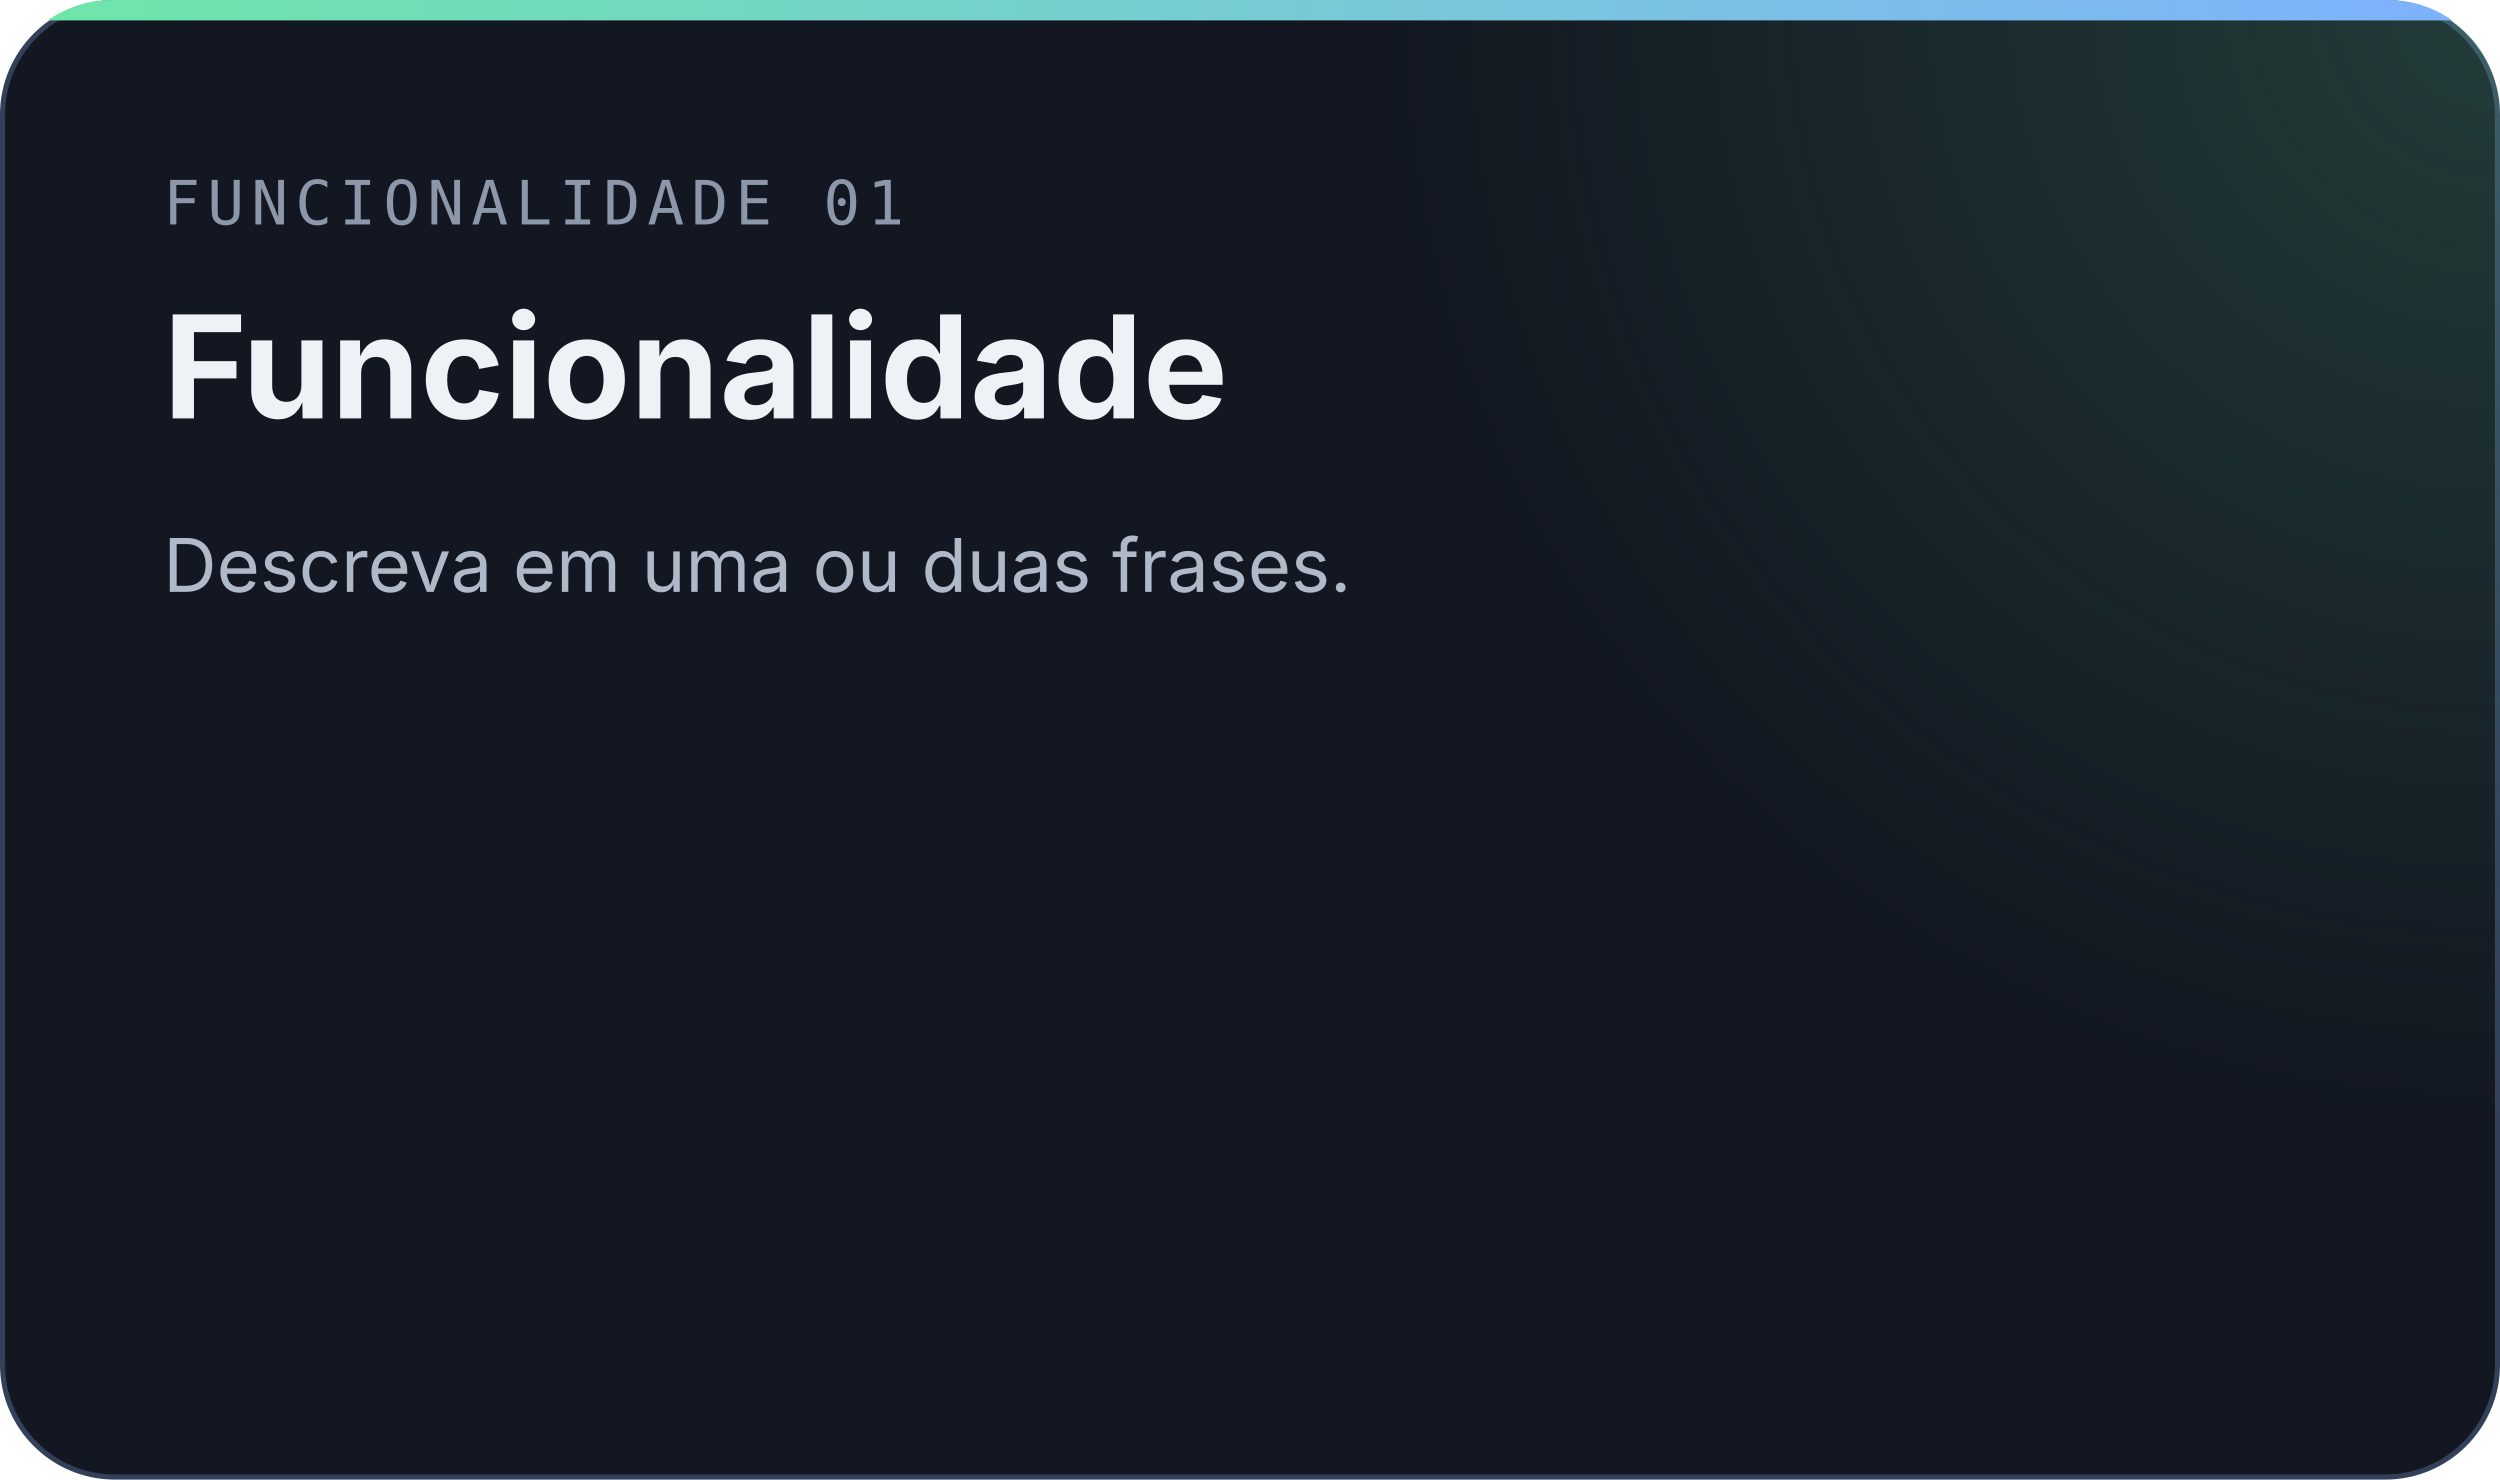
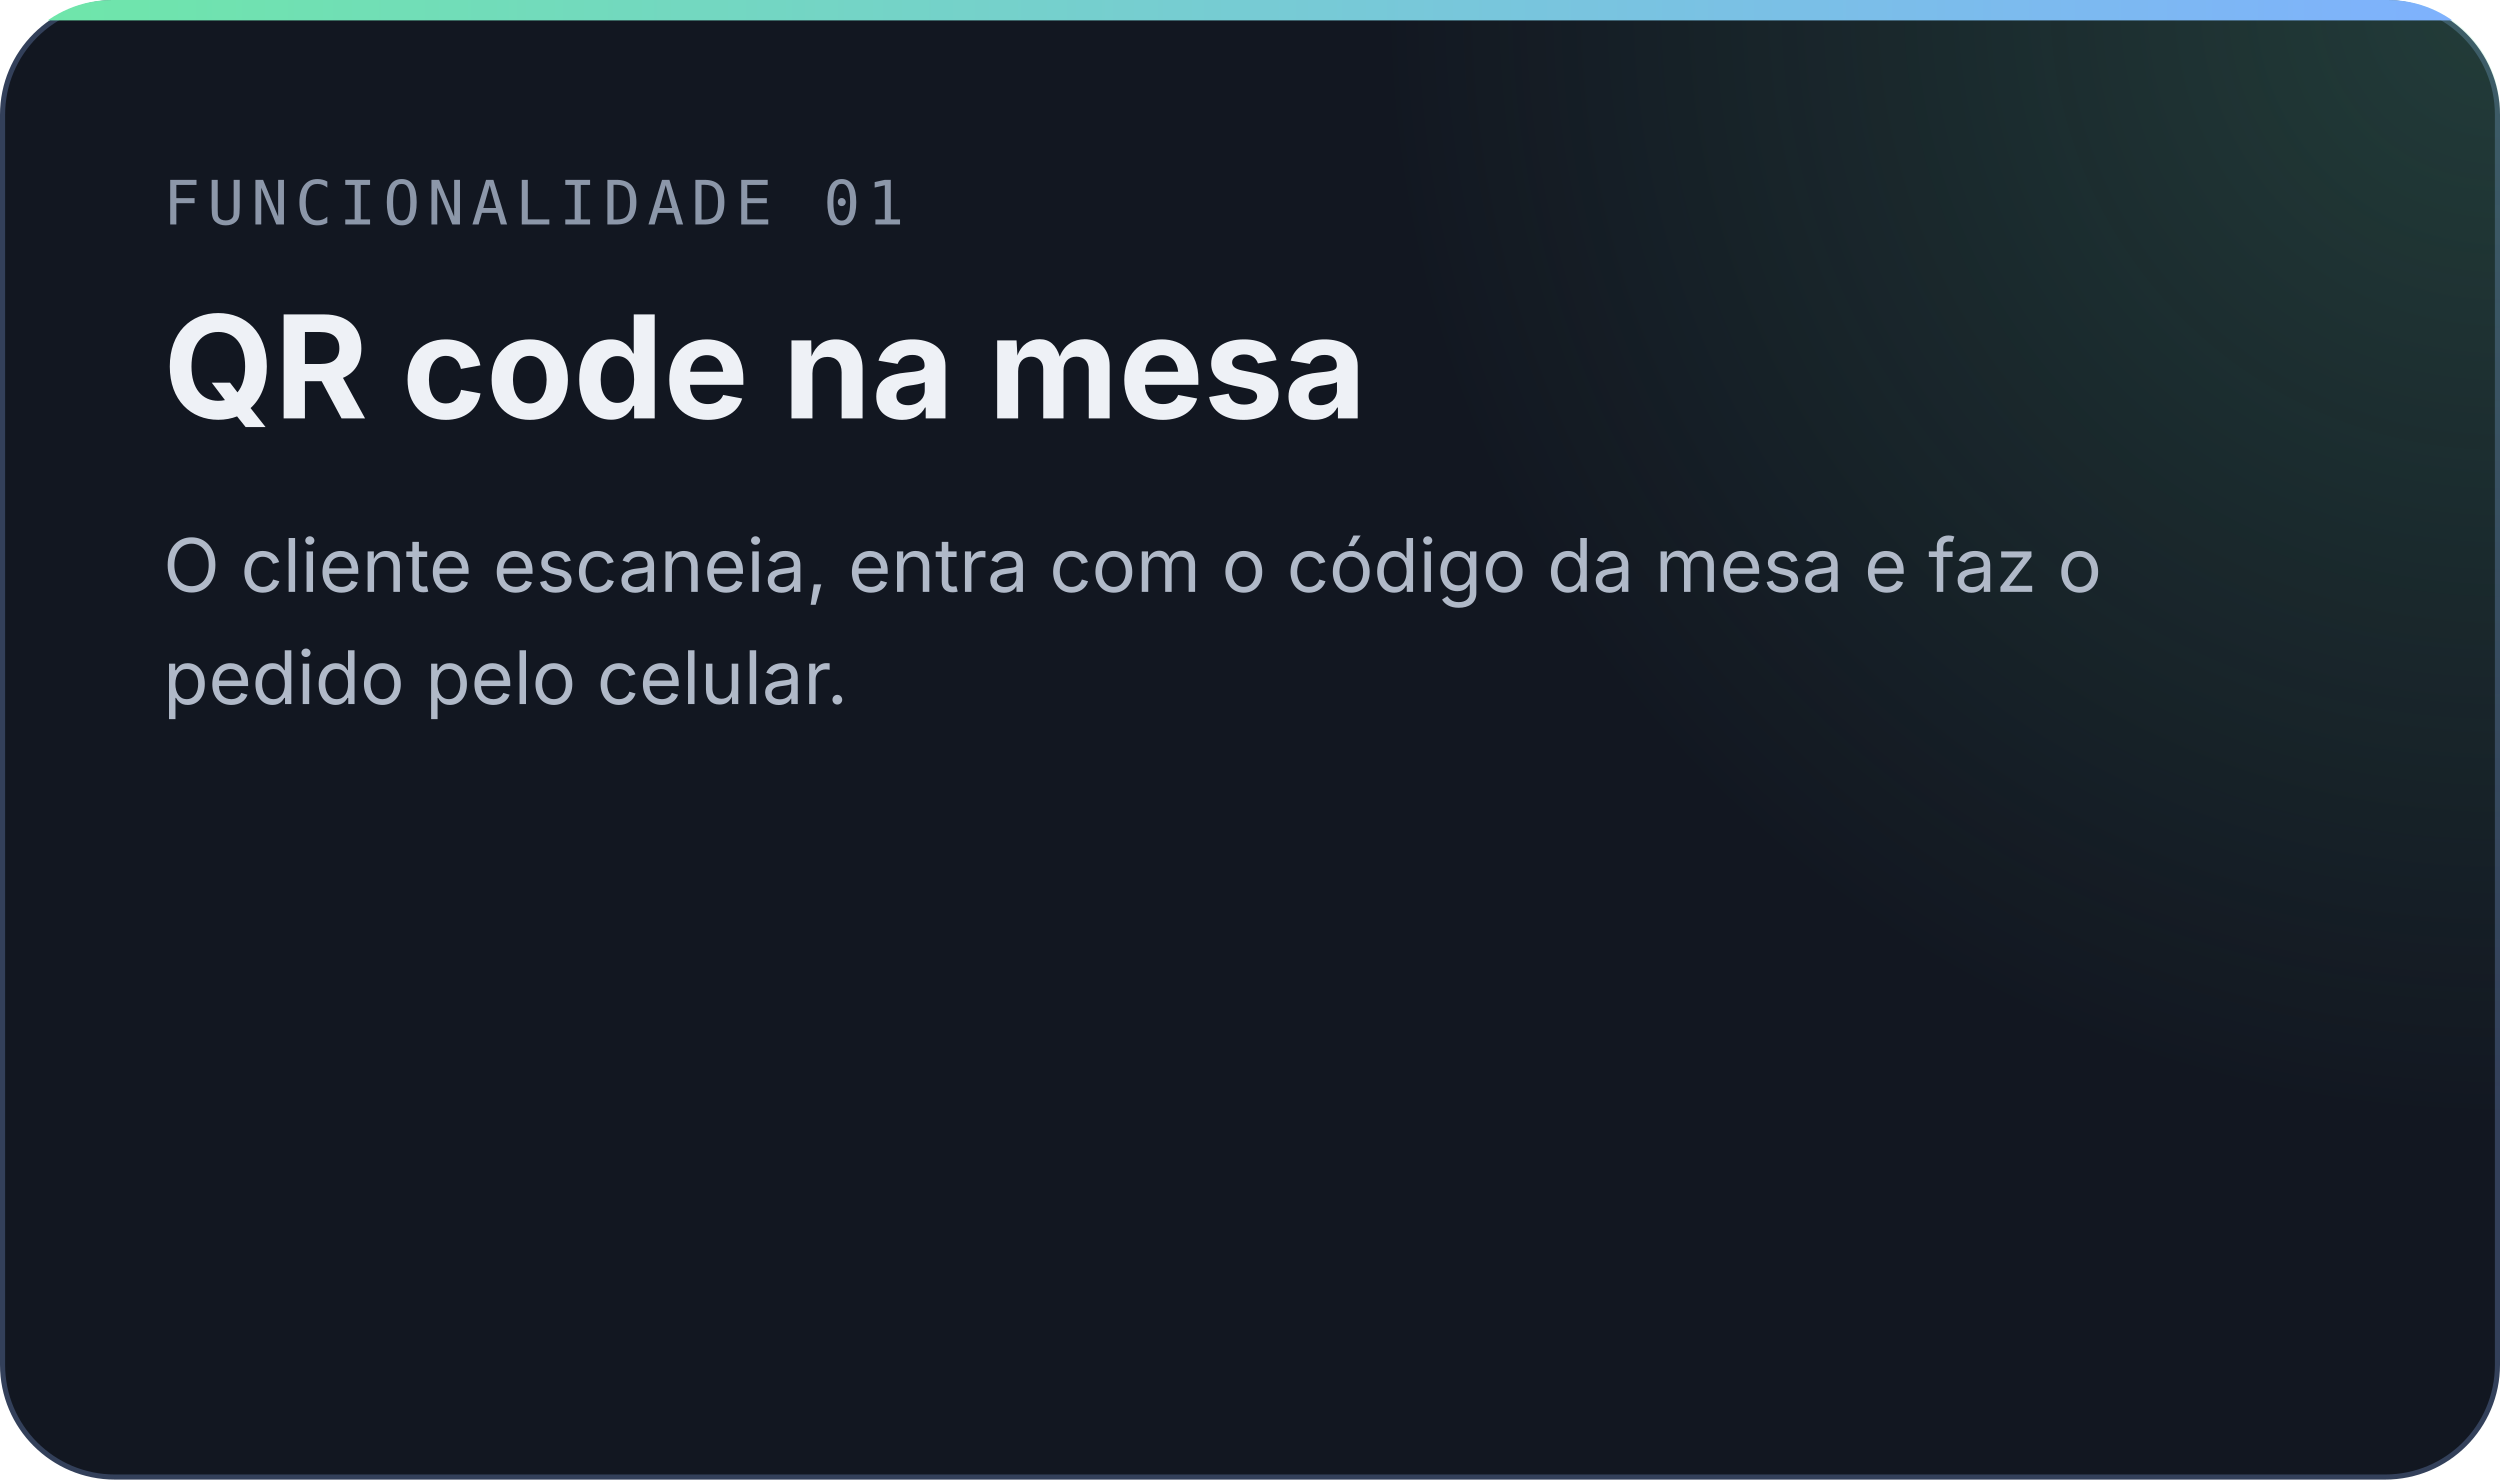
- <svg xmlns="http://www.w3.org/2000/svg" width="490" height="290" viewBox="0 0 490 290" role="img" aria-label="Funcionalidade. Descreva em uma ou duas frases.">
+ <svg xmlns="http://www.w3.org/2000/svg" width="490" height="290" viewBox="0 0 490 290" role="img" aria-label="QR code na mesa. O cliente escaneia, entra com o código da mesa e faz o pedido pelo celular.">
  <defs>
    <linearGradient id="g" x1="0" y1="0" x2="1" y2="0">
      <stop offset="0" stop-color="#6ee7a8" />
      <stop offset="1" stop-color="#7fb0ff" />
    </linearGradient>
    <radialGradient id="fc" gradientUnits="userSpaceOnUse" cx="490" cy="0" r="220">
      <stop offset="0" stop-color="#6ee7a8" stop-opacity="0.18" />
      <stop offset="1" stop-color="#6ee7a8" stop-opacity="0" />
    </radialGradient>
    <clipPath id="fk">
      <rect width="490" height="290" rx="22" />
    </clipPath>
  </defs>
  <rect x="0.5" y="0.5" width="489" height="289" rx="22" fill="#121721" stroke="#33405a" />
  <g clip-path="url(#fk)">
    <rect width="490" height="290" fill="url(#fc)" />
    <rect width="490" height="4" fill="url(#g)" />
  </g>
  <text x="32" y="44" font-family="'JetBrains Mono',Menlo,Consolas,monospace" font-size="12" letter-spacing="1.4" fill="#8c97a9">FUNCIONALIDADE 01</text>
-   <text x="32" y="82" font-family="Inter,'Segoe UI',-apple-system,Helvetica,Arial,sans-serif" font-size="28" font-weight="700" fill="#eef1f6">Funcionalidade</text>
-   <text x="32" y="116" font-family="Inter,'Segoe UI',-apple-system,Helvetica,Arial,sans-serif" font-size="14.5" fill="#b0b9c8">Descreva em uma ou duas frases.</text>
+   <text x="32" y="82" font-family="Inter,'Segoe UI',-apple-system,Helvetica,Arial,sans-serif" font-size="28" font-weight="700" fill="#eef1f6">QR code na mesa</text>
+   <text x="32" y="116" font-family="Inter,'Segoe UI',-apple-system,Helvetica,Arial,sans-serif" font-size="14.5" fill="#b0b9c8">O cliente escaneia, entra com o código da mesa e faz o</text>
+   <text x="32" y="138" font-family="Inter,'Segoe UI',-apple-system,Helvetica,Arial,sans-serif" font-size="14.5" fill="#b0b9c8">pedido pelo celular.</text>
</svg>
